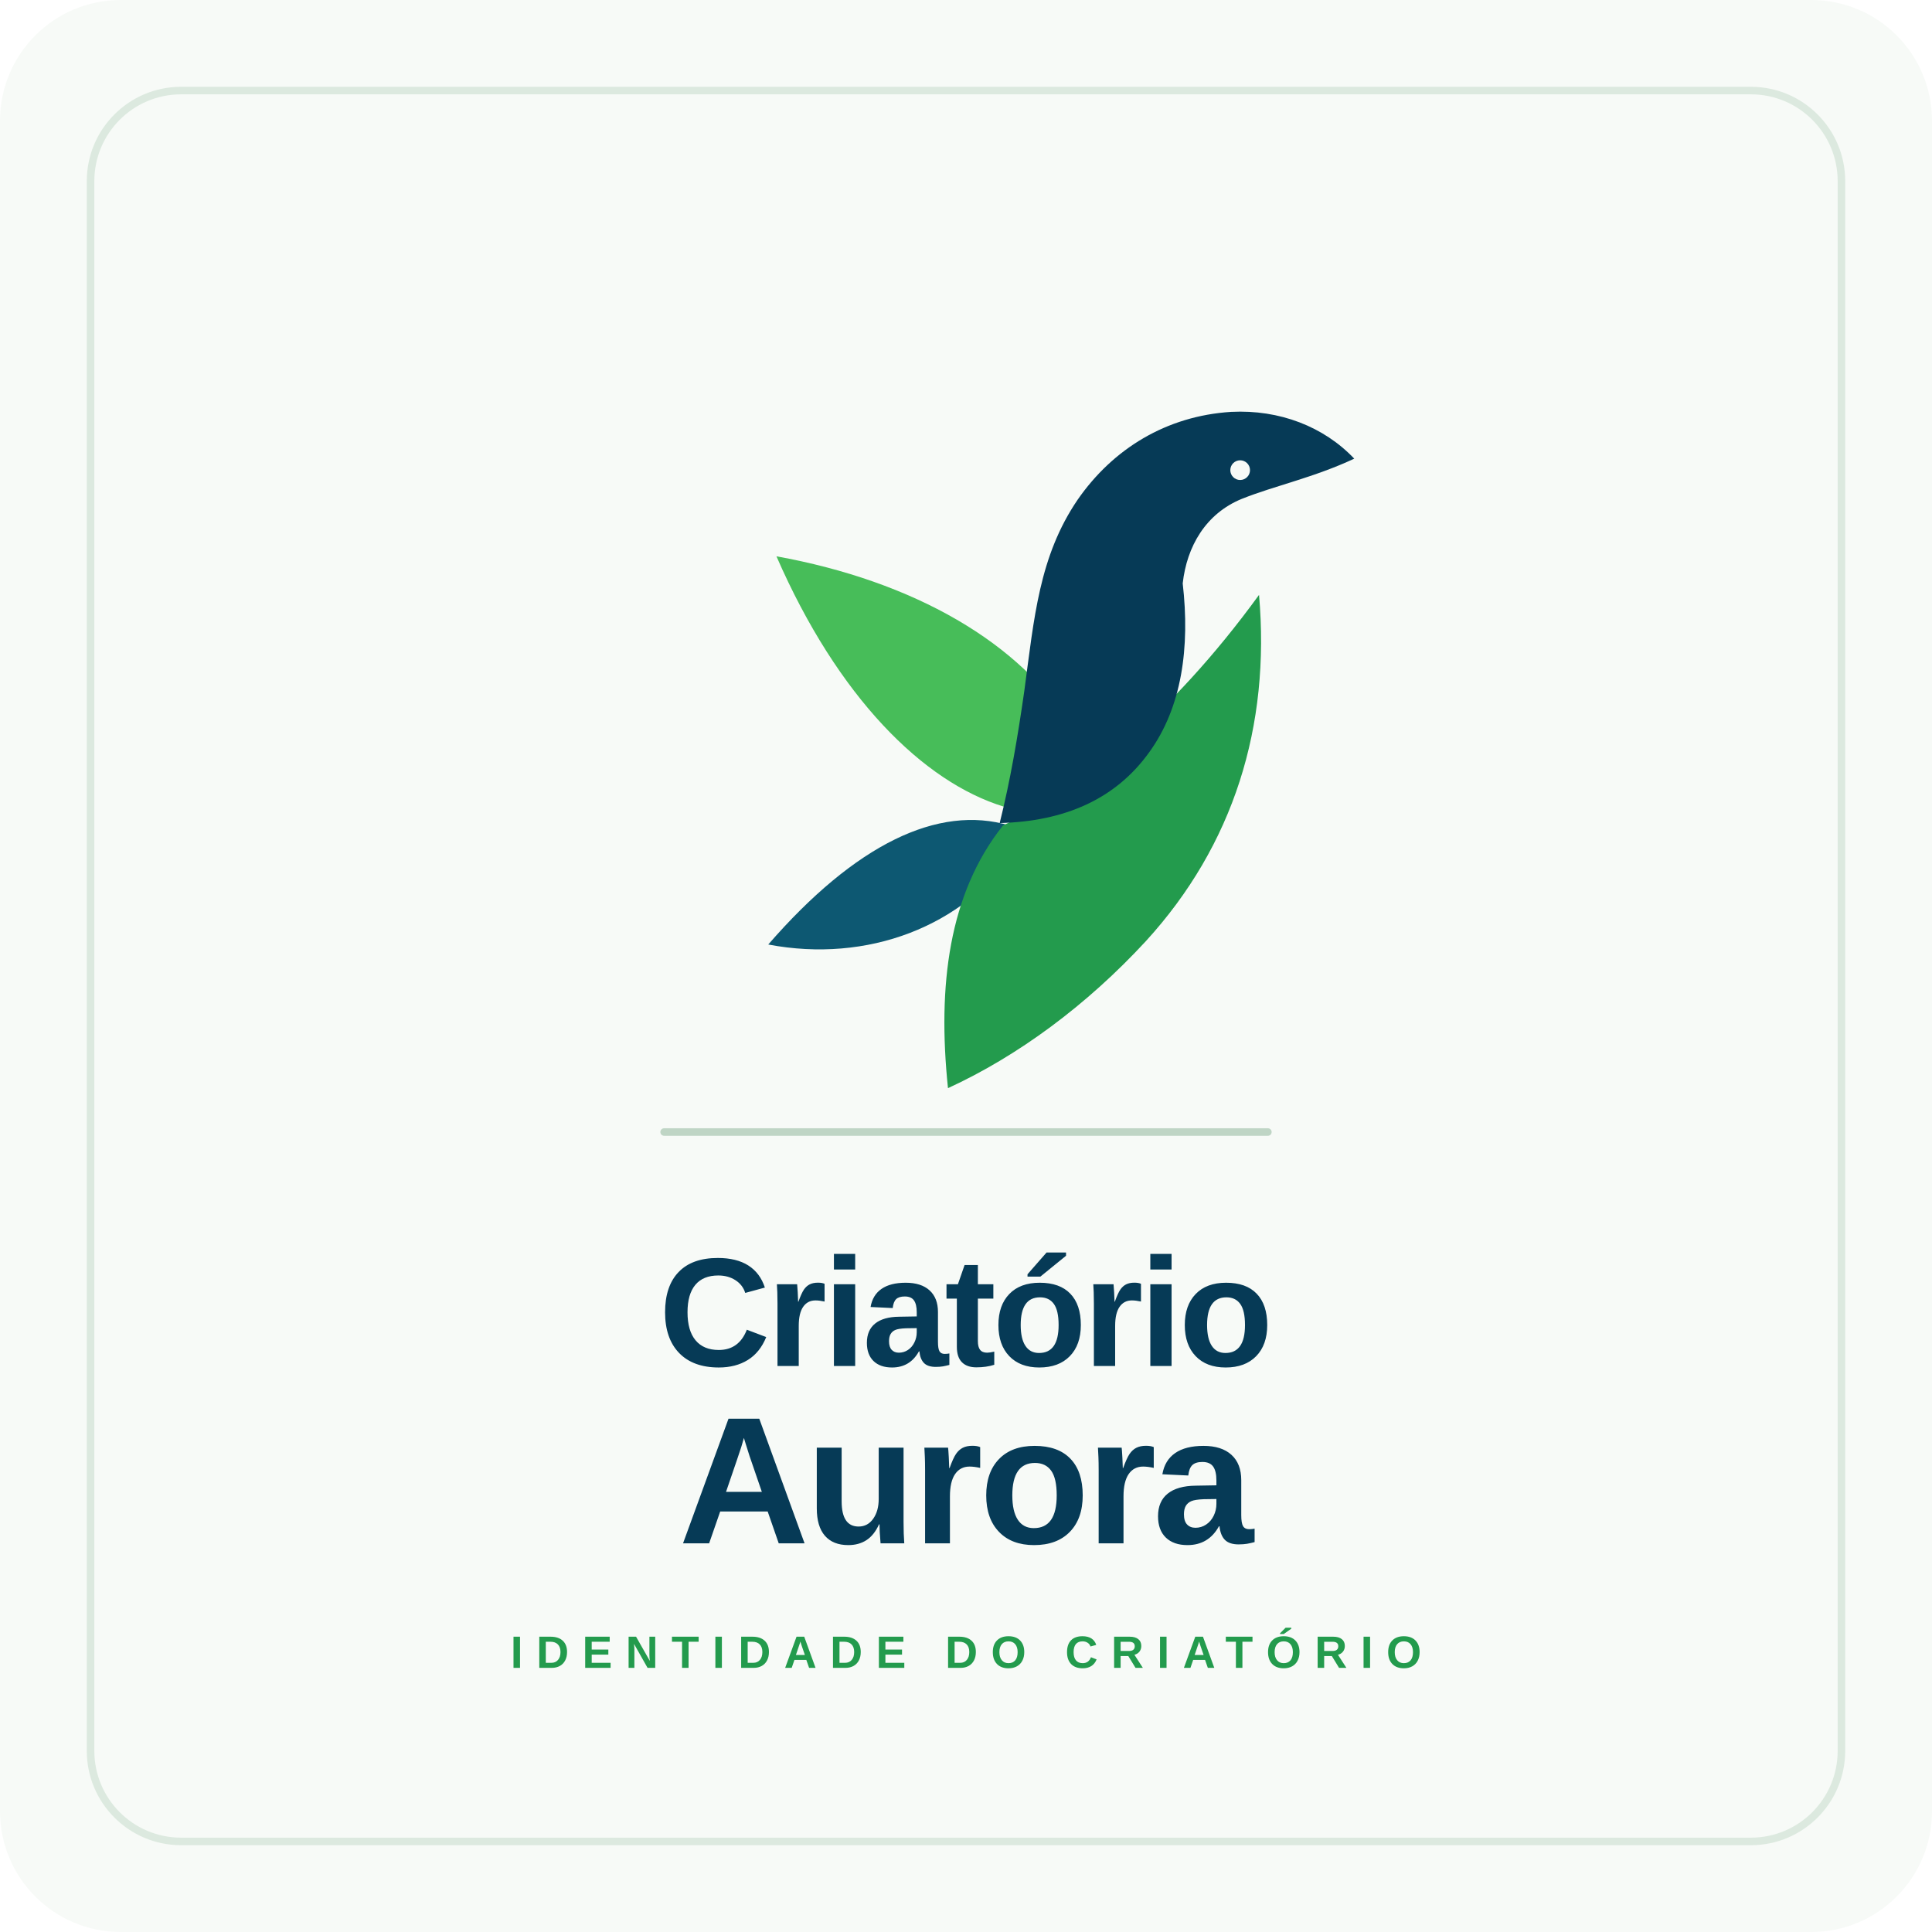
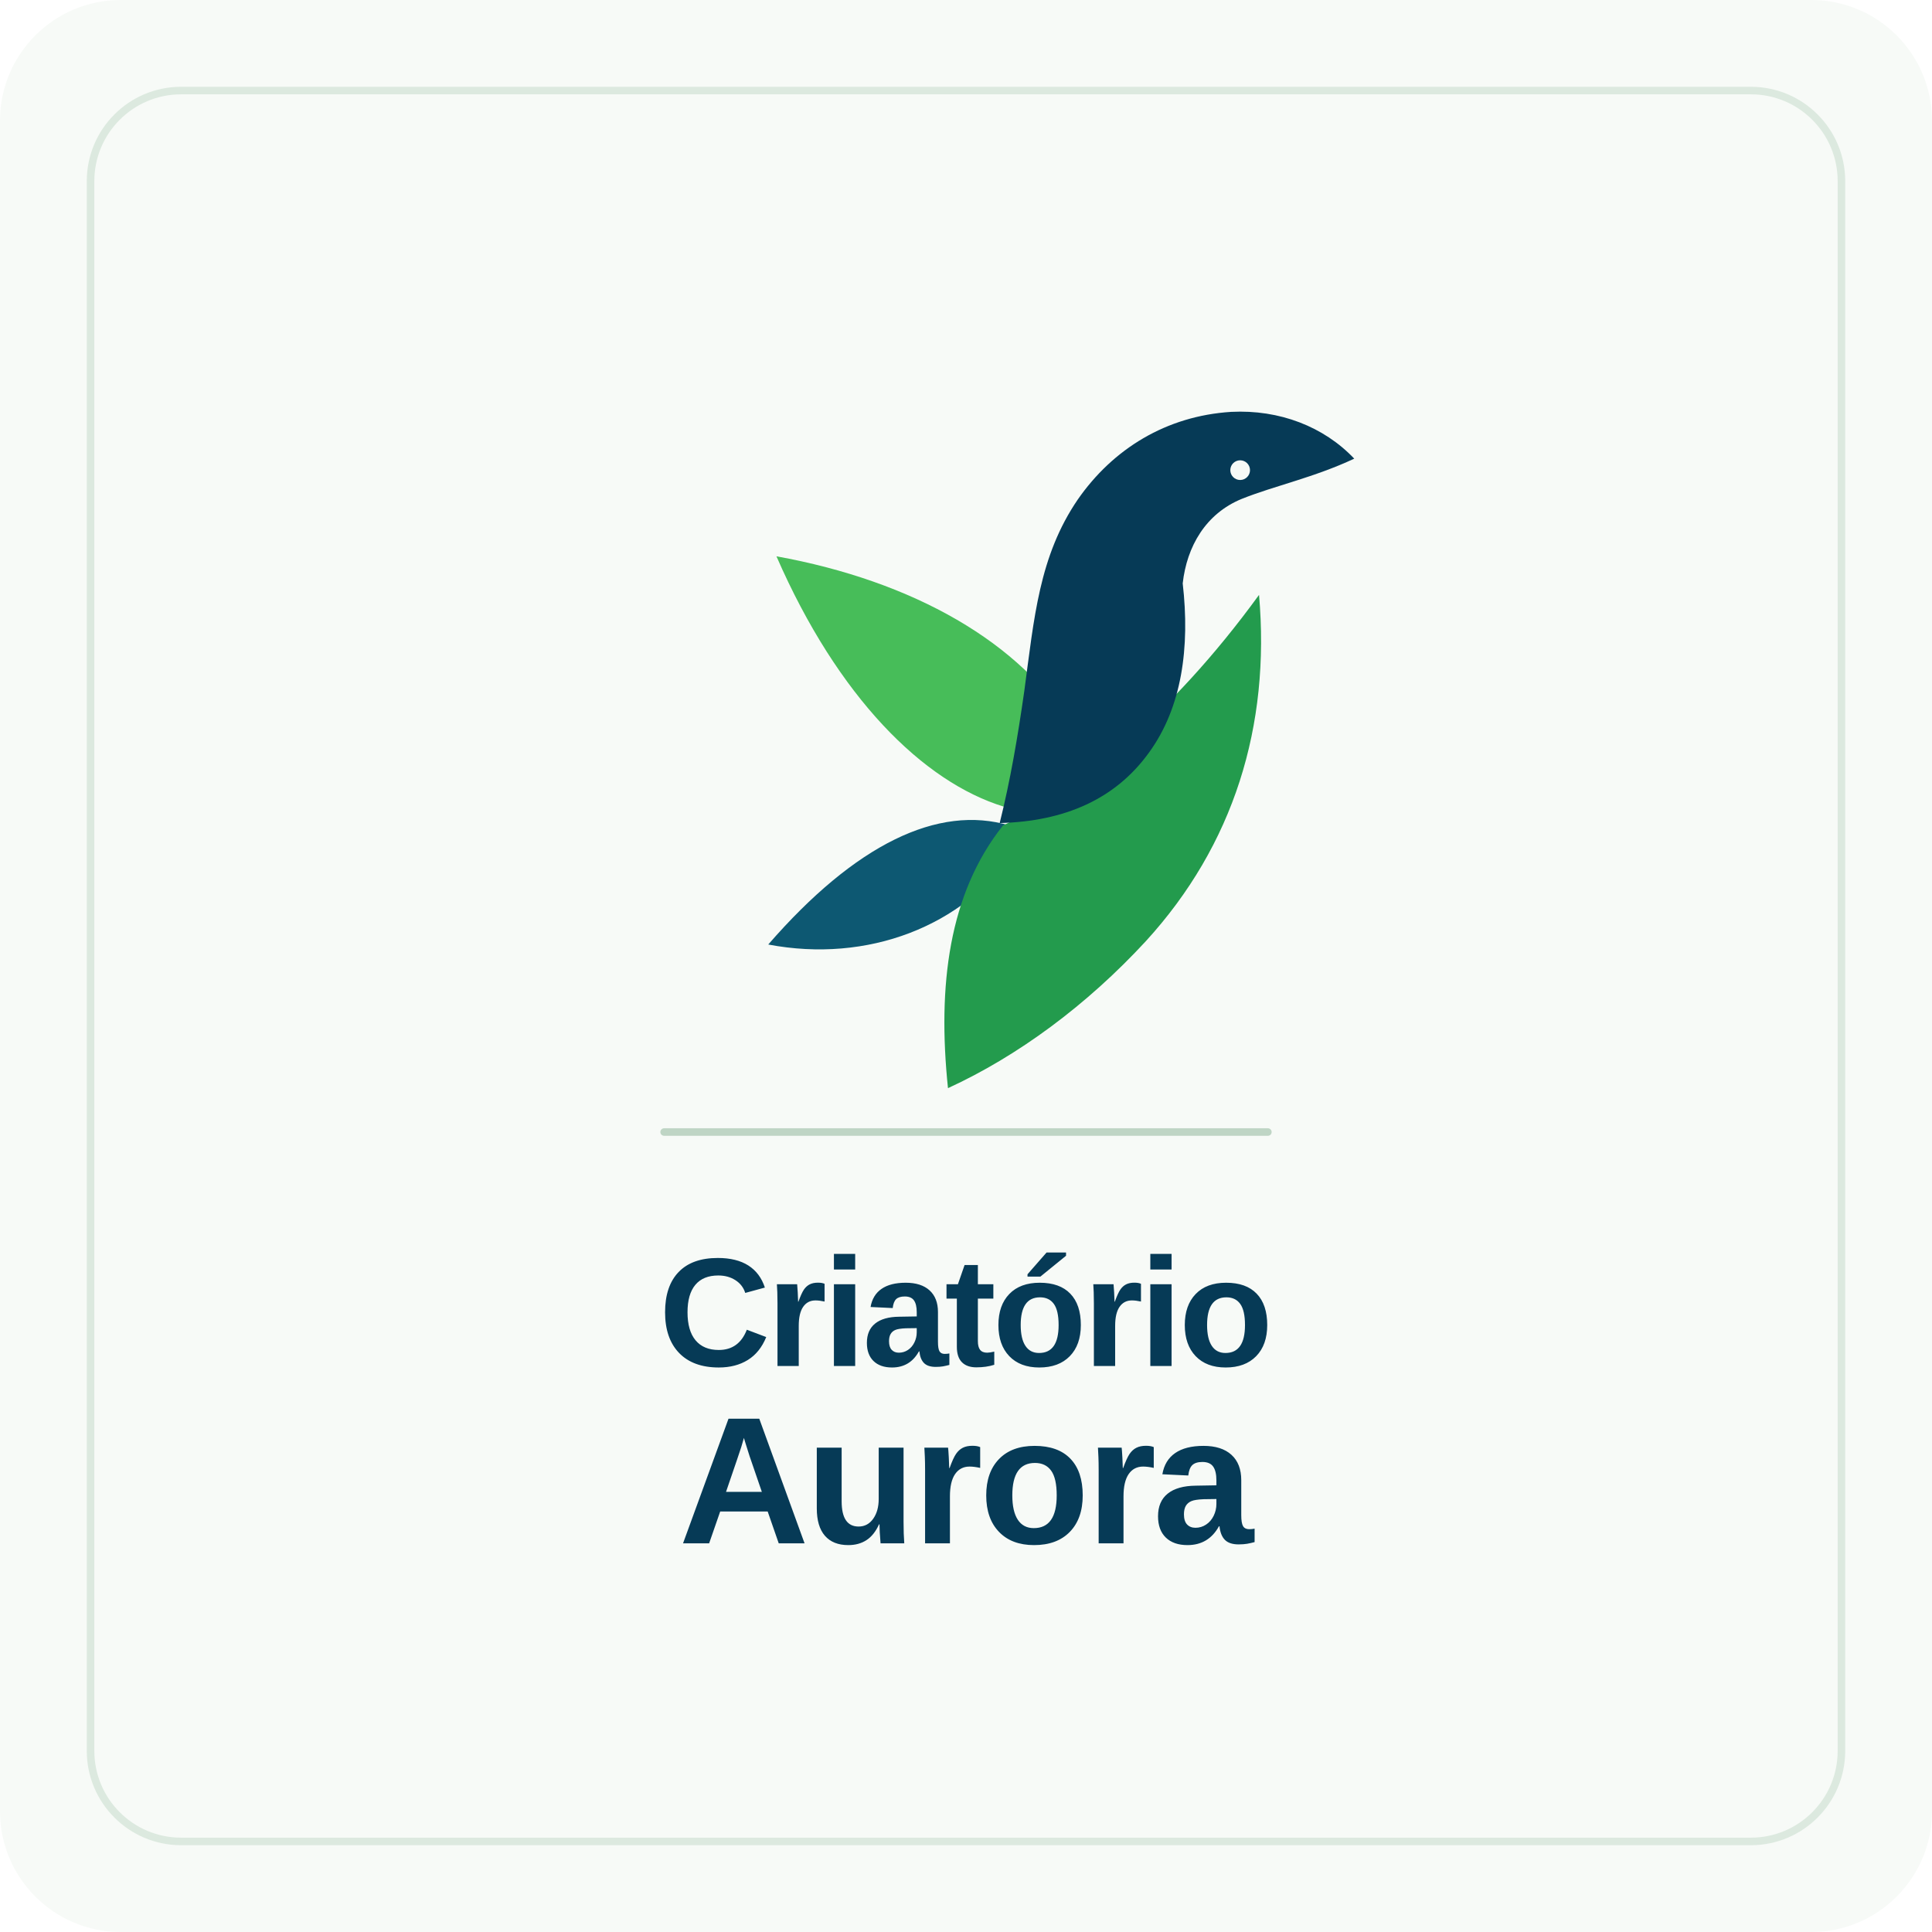
<svg xmlns="http://www.w3.org/2000/svg" viewBox="0 0 1024 1024" role="img" aria-labelledby="title desc">
  <rect width="1024" height="1024" rx="64" fill="#F7FAF7" />
  <rect x="48" y="48" width="928" height="928" rx="48" fill="none" stroke="#DCE9DF" stroke-width="4" />
  <g transform="translate(298 140) scale(4.35)">
    <path fill="#47BD59" d="M53.8 66.1C44 63.1 33.6 52.8 26.1 35.6c16.6 3 29.9 10.5 36.2 21.2 1.6 2.7 1.8 5.3-1.1 7.5-2.2 1.6-4.5 2.2-7.4 1.8Z" />
    <path fill="#0D5872" d="M54.5 68.4c-8.7-2.6-18.8 2.3-29.4 14.5 12.1 2.3 23.8-2.2 30.1-11.5 1.3-2 1.2-2.5-.7-3Z" />
    <path fill="#239B4D" d="M53.7 68.4c8.9-4.3 20.3-13.1 31.2-28.1 1.4 16-3.1 30.5-13.8 42.2-7.2 7.8-15.6 14-24.1 17.9-1.3-12.5.1-23.7 6.7-32Z" />
    <path fill="#063A56" d="M53.3 68.1c1.3-5.2 2.2-10.5 3-16.1 1.2-8.9 1.8-16.4 6.5-23.3C67.1 22.5 73.6 18.5 81.5 18c5.9-.3 11.3 1.8 15 5.7-4.9 2.3-9.7 3.3-13.7 4.9-4.4 1.8-6.7 5.8-7.2 10.3.9 7.8-.1 15.1-4.1 20.6-4.1 5.7-10.3 8.4-18.2 8.6Z" />
    <circle cx="82.6" cy="25.1" r="1.2" fill="#F7FAF7" />
  </g>
  <line x1="352" y1="600" x2="672" y2="600" stroke="#BFD5C5" stroke-width="4" stroke-linecap="round" />
  <text x="512" y="724" text-anchor="middle" fill="#063A56" font-family="Arial, Helvetica, sans-serif" font-size="82" font-weight="700" letter-spacing="-2">Criatório</text>
  <text x="512" y="818" text-anchor="middle" fill="#063A56" font-family="Arial, Helvetica, sans-serif" font-size="96" font-weight="700" letter-spacing="-2">Aurora</text>
-   <text x="512" y="884" text-anchor="middle" fill="#239B4D" font-family="Arial, Helvetica, sans-serif" font-size="24" font-weight="700" letter-spacing="7">IDENTIDADE DO CRIATÓRIO</text>
</svg>
